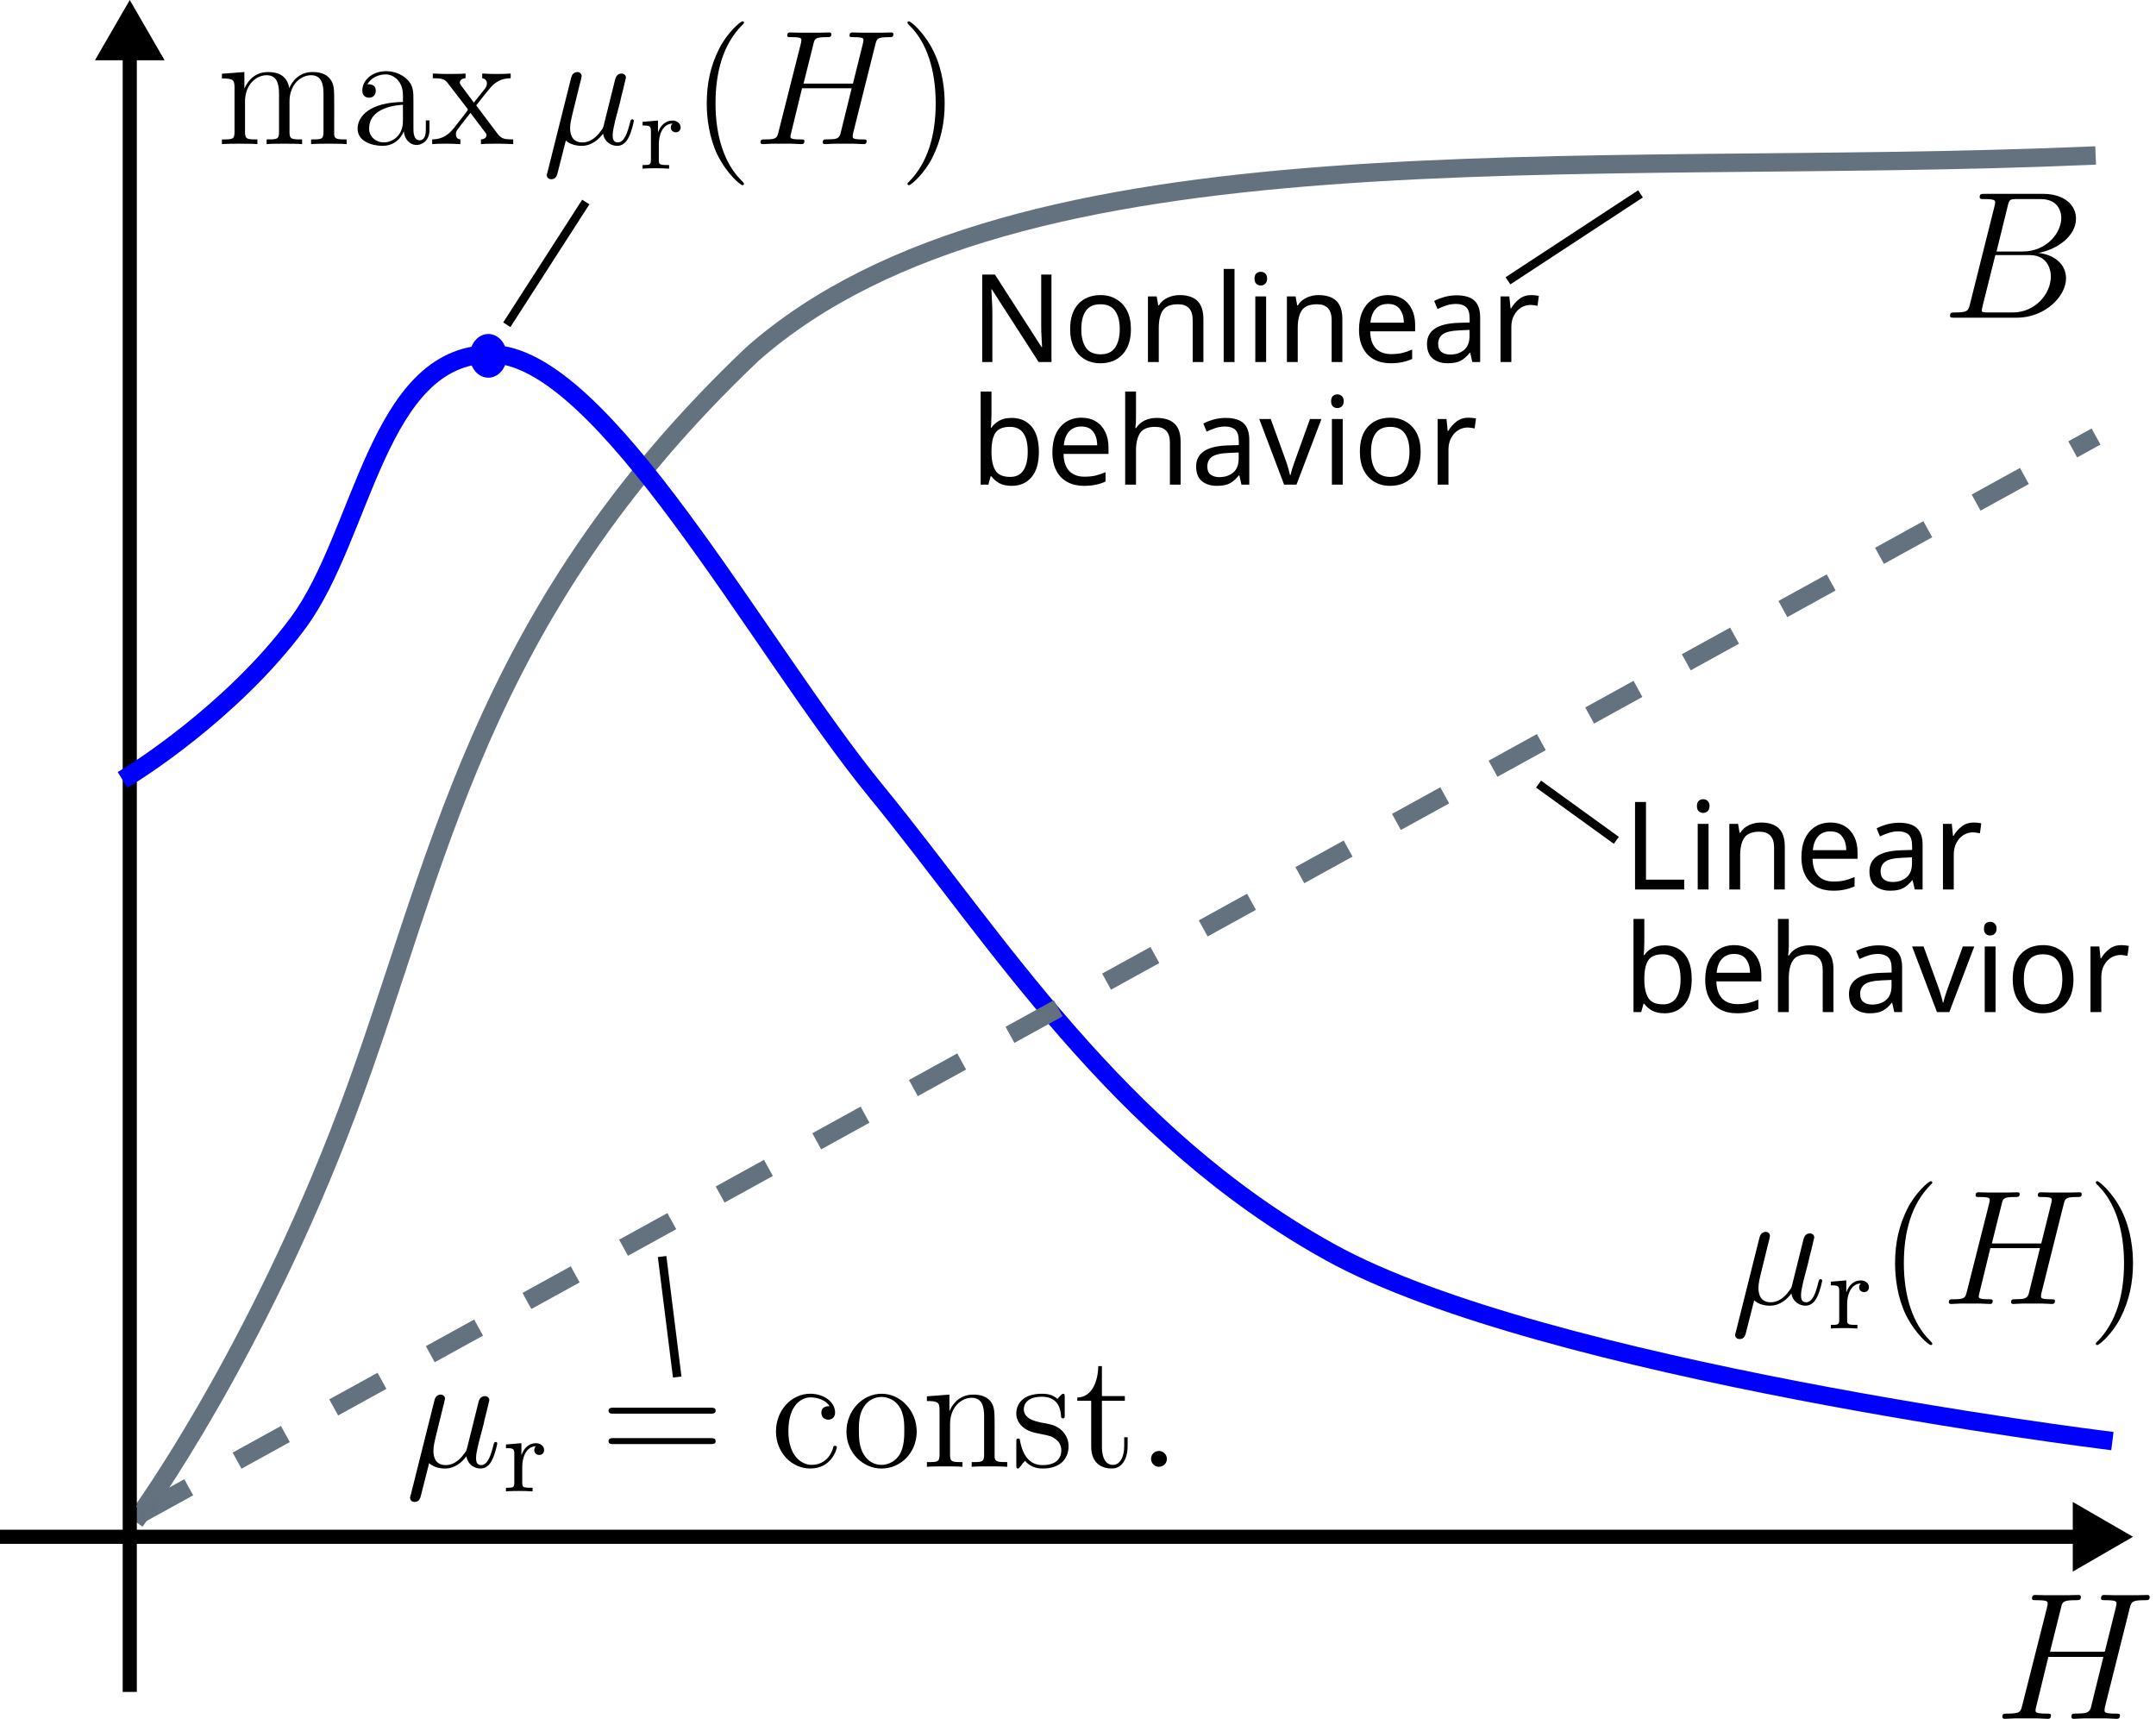
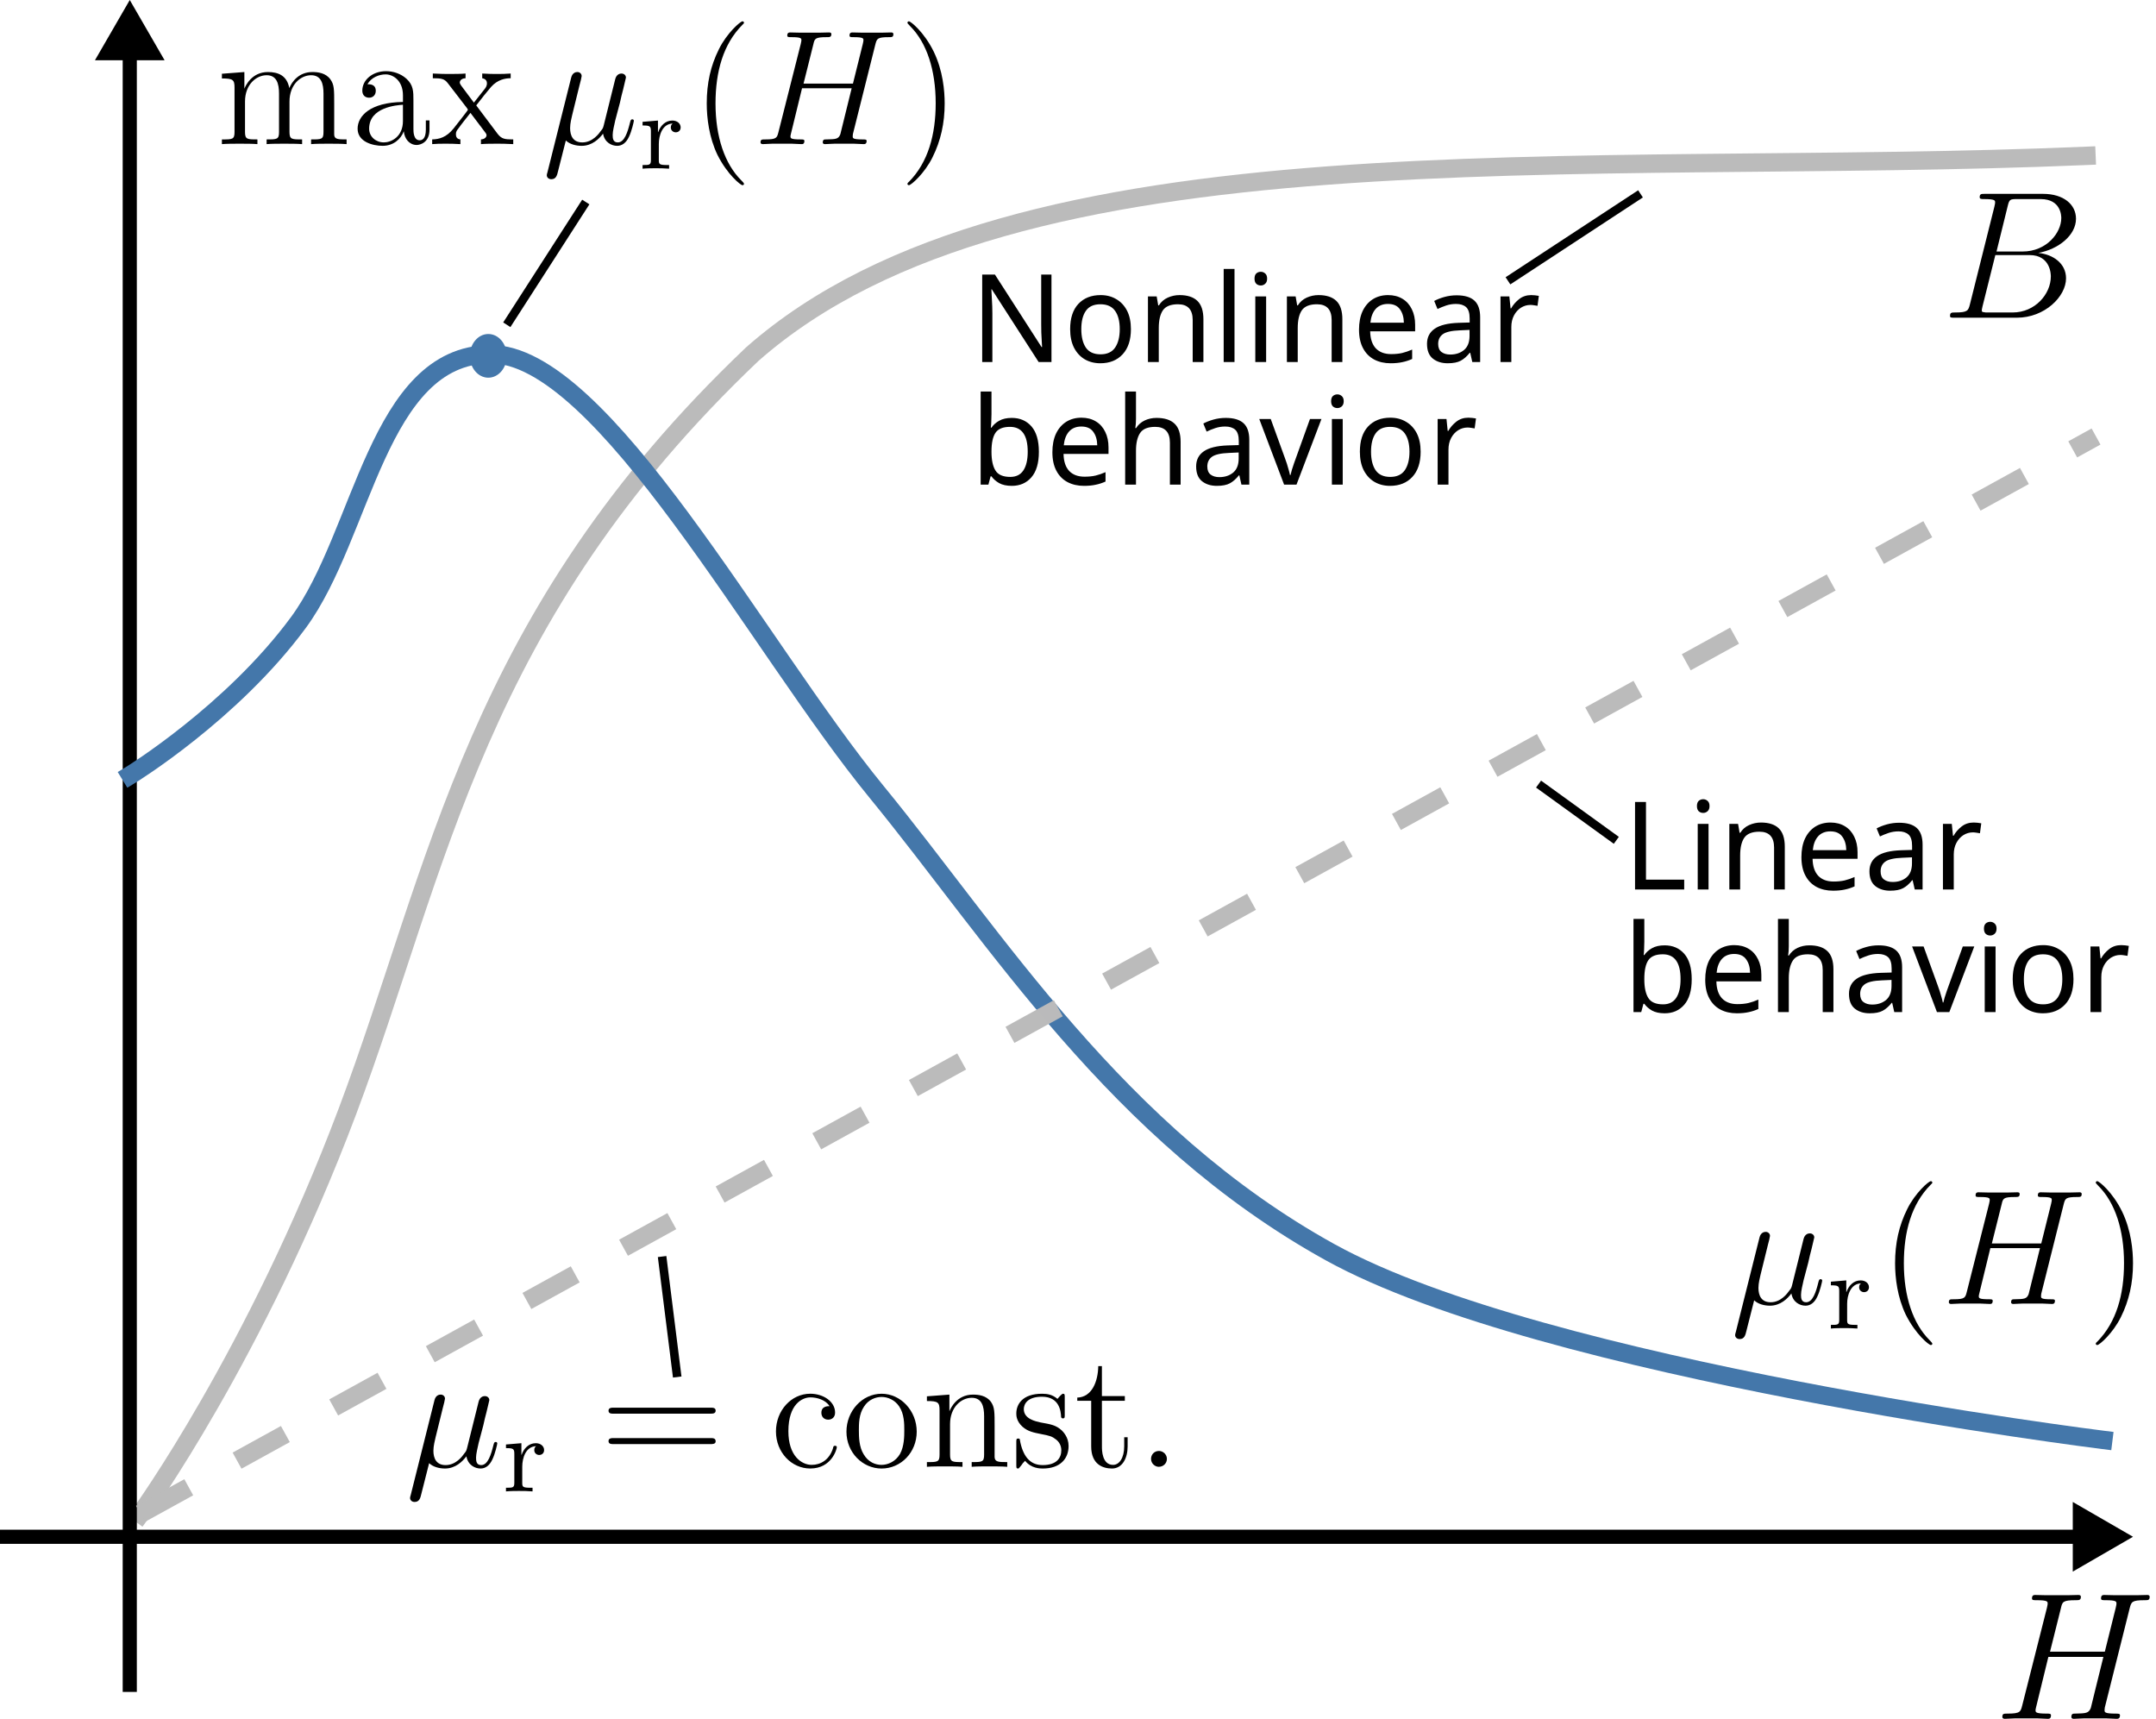
<svg xmlns="http://www.w3.org/2000/svg" width="304.927" height="243.063" id="svg2" version="1.0">
  <defs id="defs4">
    <marker style="overflow:visible" id="TriangleOutM" refX="0" refY="0" orient="auto">
      <path transform="scale(0.4)" style="fill-rule:evenodd;stroke:#000000;stroke-width:1pt;marker-start:none" d="M 5.77,0 -2.88,5 V -5 Z" id="path3369" />
    </marker>
    <marker style="overflow:visible" id="TriangleInM" refX="0" refY="0" orient="auto">
      <path transform="scale(-0.4)" style="fill-rule:evenodd;stroke:#000000;stroke-width:1pt;marker-start:none" d="M 5.77,0 -2.88,5 V -5 Z" id="path3360" />
    </marker>
    <marker style="overflow:visible" id="Arrow2Sstart" refX="0" refY="0" orient="auto">
      <path transform="matrix(0.3,0,0,0.3,-0.69,0)" d="M 8.719,4.034 -2.207,0.016 8.719,-4.002 c -1.745,2.372 -1.735,5.617 -6e-7,8.035 z" style="font-size:12px;fill-rule:evenodd;stroke-width:0.625;stroke-linejoin:round" id="path3253" />
    </marker>
    <marker style="overflow:visible" id="Arrow2Mstart" refX="0" refY="0" orient="auto">
      <path transform="scale(0.6)" d="M 8.719,4.034 -2.207,0.016 8.719,-4.002 c -1.745,2.372 -1.735,5.617 -6e-7,8.035 z" style="font-size:12px;fill-rule:evenodd;stroke-width:0.625;stroke-linejoin:round" id="path3247" />
    </marker>
    <marker style="overflow:visible" id="Arrow1Lstart" refX="0" refY="0" orient="auto">
      <path transform="matrix(0.8,0,0,0.8,10,0)" style="fill-rule:evenodd;stroke:#000000;stroke-width:1pt;marker-start:none" d="M 0,0 5,-5 -12.5,0 5,5 Z" id="path3223" />
    </marker>
    <marker style="overflow:visible" id="TriangleInMD" refX="0" refY="0" orient="auto">
      <path transform="scale(-0.4)" style="fill:#ff0000;fill-rule:evenodd;stroke:#ff0000;stroke-width:1pt;marker-start:none" d="M 5.77,0 -2.88,5 V -5 Z" id="path7056" />
    </marker>
    <marker style="overflow:visible" id="TriangleOutMu" refX="0" refY="0" orient="auto">
      <path transform="scale(0.4)" style="fill:#ff0000;fill-rule:evenodd;stroke:#ff0000;stroke-width:1pt;marker-start:none" d="M 5.77,0 -2.88,5 V -5 Z" id="path7059" />
    </marker>
    <marker style="overflow:visible" id="TriangleInMF" refX="0" refY="0" orient="auto">
      <path transform="scale(-0.4)" style="fill:#0000ff;fill-rule:evenodd;stroke:#0000ff;stroke-width:1pt;marker-start:none" d="M 5.77,0 -2.88,5 V -5 Z" id="path8780" />
    </marker>
    <marker style="overflow:visible" id="TriangleOutMuh" refX="0" refY="0" orient="auto">
      <path transform="scale(0.4)" style="fill:#0000ff;fill-rule:evenodd;stroke:#0000ff;stroke-width:1pt;marker-start:none" d="M 5.77,0 -2.88,5 V -5 Z" id="path8783" />
    </marker>
    <marker style="overflow:visible" id="TriangleInMDe" refX="0" refY="0" orient="auto">
      <path transform="scale(-0.4)" style="fill:#00ff00;fill-rule:evenodd;stroke:#00ff00;stroke-width:1pt;marker-start:none" d="M 5.77,0 -2.88,5 V -5 Z" id="path8912" />
    </marker>
    <marker style="overflow:visible" id="TriangleOutMuG" refX="0" refY="0" orient="auto">
      <path transform="scale(0.4)" style="fill:#00ff00;fill-rule:evenodd;stroke:#00ff00;stroke-width:1pt;marker-start:none" d="M 5.77,0 -2.88,5 V -5 Z" id="path8915" />
    </marker>
    <marker style="overflow:visible" id="TriangleInMDeA" refX="0" refY="0" orient="auto">
      <path transform="scale(-0.4)" style="fill:#00c800;fill-rule:evenodd;stroke:#00c800;stroke-width:1pt;marker-start:none" d="M 5.77,0 -2.88,5 V -5 Z" id="path9042" />
    </marker>
    <marker style="overflow:visible" id="TriangleOutMuGb" refX="0" refY="0" orient="auto">
      <path transform="scale(0.4)" style="fill:#00c800;fill-rule:evenodd;stroke:#00c800;stroke-width:1pt;marker-start:none" d="M 5.77,0 -2.88,5 V -5 Z" id="path9045" />
    </marker>
    <marker style="overflow:visible" id="TriangleInMDeAG" refX="0" refY="0" orient="auto">
      <path transform="scale(-0.4)" style="fill:#009600;fill-rule:evenodd;stroke:#009600;stroke-width:1pt;marker-start:none" d="M 5.77,0 -2.88,5 V -5 Z" id="path9180" />
    </marker>
    <marker style="overflow:visible" id="TriangleOutMuGbn" refX="0" refY="0" orient="auto">
      <path transform="scale(0.4)" style="fill:#009600;fill-rule:evenodd;stroke:#009600;stroke-width:1pt;marker-start:none" d="M 5.77,0 -2.88,5 V -5 Z" id="path9183" />
    </marker>
  </defs>
  <g transform="translate(-51.038,-34.38735)" id="layer1">
-     <path style="display:inline;overflow:visible;visibility:visible;opacity:1;fill:none;fill-opacity:1;fill-rule:nonzero;stroke:#64727f;stroke-width:2.6;stroke-linecap:square;stroke-linejoin:miter;stroke-miterlimit:0;stroke-dasharray:none;stroke-dashoffset:0;stroke-opacity:1;marker:none;marker-start:none;marker-mid:none;marker-end:none;enable-background:accumulate" d="m 70.902,248.467 c 0,0 16.293,-22.447 29.261,-56.889 12.968,-34.442 18,-69.829 57.301,-107.139 37.523,-33.006 116.819,-24.954 188.666,-28.014" id="path4000" />
-     <circle id="path2466" style="fill:#009600;stroke:none" cx="7.675" cy="238.436" r="0" />
-     <circle id="path2470" style="fill:#009600;stroke:none" cx="16.351" cy="237.415" r="0" />
-     <circle id="path2472" style="fill:#009600;stroke:none" cx="-15.291" cy="234.353" r="0" />
-     <circle id="path2474" style="fill:#009600;stroke:none" cx="-15.291" cy="234.353" r="0" />
+     <path style="display:inline;overflow:visible;visibility:visible;opacity:1;fill:none;fill-opacity:1;fill-rule:nonzero;stroke:#bbbbbb;stroke-width:2.6;stroke-linecap:square;stroke-linejoin:miter;stroke-miterlimit:0;stroke-dasharray:none;stroke-dashoffset:0;stroke-opacity:1;marker:none;marker-start:none;marker-mid:none;marker-end:none;enable-background:accumulate" d="m 70.902,248.467 c 0,0 16.293,-22.447 29.261,-56.889 12.968,-34.442 18,-69.829 57.301,-107.139 37.523,-33.006 116.819,-24.954 188.666,-28.014" id="path4000" />
+     <circle id="path2466" style="fill:#009988;stroke:none" cx="7.675" cy="238.436" r="0" />
+     <circle id="path2470" style="fill:#009988;stroke:none" cx="16.351" cy="237.415" r="0" />
+     <circle id="path2472" style="fill:#009988;stroke:none" cx="-15.291" cy="234.353" r="0" />
+     <circle id="path2474" style="fill:#009988;stroke:none" cx="-15.291" cy="234.353" r="0" />
    <path style="display:inline;overflow:visible;visibility:visible;opacity:1;fill:none;fill-opacity:1;fill-rule:nonzero;stroke:#000000;stroke-width:2;stroke-linecap:square;stroke-linejoin:miter;stroke-miterlimit:0;stroke-dasharray:none;stroke-dashoffset:0;stroke-opacity:1;marker:none;marker-start:none;marker-mid:none;marker-end:url(#TriangleOutM);enable-background:accumulate" d="m 52.038,251.706 c 294.993,0 294.993,0 294.993,0" id="path2476" />
    <path style="display:inline;overflow:visible;visibility:visible;opacity:1;fill:none;fill-opacity:1;fill-rule:nonzero;stroke:#000000;stroke-width:2;stroke-linecap:square;stroke-linejoin:miter;stroke-miterlimit:0;stroke-dasharray:none;stroke-dashoffset:0;stroke-opacity:1;marker:none;marker-start:none;marker-mid:none;marker-end:url(#TriangleOutM);enable-background:accumulate" d="m 69.391,272.647 c 0,-232.578 0,-232.578 0,-232.578" id="path3937" />
-     <path style="display:inline;overflow:visible;visibility:visible;opacity:1;fill:none;fill-opacity:1;fill-rule:nonzero;stroke:#0000ff;stroke-width:2.6;stroke-linecap:square;stroke-linejoin:miter;stroke-miterlimit:0;stroke-dasharray:none;stroke-dashoffset:0;stroke-opacity:1;marker:none;marker-start:none;marker-mid:none;marker-end:none;enable-background:accumulate" d="m 69.476,143.994 c 0,0 14.351,-8.793 23.768,-21.579 9.182,-12.468 11.195,-37.761 27.095,-37.943 15.913,-0.182 37.82,41.327 54.666,61.886 16.846,20.559 33.949,48.413 64.173,65.121 30.224,16.709 109.331,26.531 109.331,26.531" id="path3317" />
-     <ellipse style="display:inline;overflow:visible;visibility:visible;opacity:1;fill:#0000ff;fill-opacity:1;fill-rule:nonzero;stroke:none;stroke-width:1;stroke-linecap:square;stroke-linejoin:miter;stroke-miterlimit:0;stroke-dasharray:none;stroke-dashoffset:0;stroke-opacity:1;marker:none;marker-start:none;marker-mid:none;marker-end:none;enable-background:accumulate" id="path3337" transform="translate(29.07143,24.57647)" cx="91.03" cy="60.132" rx="2.614" ry="3.09" />
+     <path style="display:inline;overflow:visible;visibility:visible;opacity:1;fill:none;fill-opacity:1;fill-rule:nonzero;stroke:#4477aa;stroke-width:2.6;stroke-linecap:square;stroke-linejoin:miter;stroke-miterlimit:0;stroke-dasharray:none;stroke-dashoffset:0;stroke-opacity:1;marker:none;marker-start:none;marker-mid:none;marker-end:none;enable-background:accumulate" d="m 69.476,143.994 c 0,0 14.351,-8.793 23.768,-21.579 9.182,-12.468 11.195,-37.761 27.095,-37.943 15.913,-0.182 37.82,41.327 54.666,61.886 16.846,20.559 33.949,48.413 64.173,65.121 30.224,16.709 109.331,26.531 109.331,26.531" id="path3317" />
+     <ellipse style="display:inline;overflow:visible;visibility:visible;opacity:1;fill:#4477aa;fill-opacity:1;fill-rule:nonzero;stroke:none;stroke-width:1;stroke-linecap:square;stroke-linejoin:miter;stroke-miterlimit:0;stroke-dasharray:none;stroke-dashoffset:0;stroke-opacity:1;marker:none;marker-start:none;marker-mid:none;marker-end:none;enable-background:accumulate" id="path3337" transform="translate(29.07143,24.57647)" cx="91.03" cy="60.132" rx="2.614" ry="3.09" />
    <g transform="matrix(1.610477,0,0,1.610477,326.8346,61.79999)" id="g1" style="stroke-width:0.621">
      <g fill="#000000" fill-opacity="1" id="g2" transform="matrix(1.33333,0,0,1.33333,-3.42817,-2.673)" style="stroke-width:0.621">
        <g id="use1" transform="translate(1.993,10.161)" style="stroke-width:0.621">
          <path d="M 4.375,-7.344 C 4.484,-7.797 4.531,-7.812 5,-7.812 h 1.547 c 1.359,0 1.359,1.141 1.359,1.25 0,0.969 -0.969,2.203 -2.547,2.203 h -1.719 z m 2.016,3.078 C 7.703,-4.5 8.875,-5.422 8.875,-6.516 8.875,-7.453 8.062,-8.156 6.703,-8.156 H 2.875 c -0.234,0 -0.344,0 -0.344,0.219 0,0.125 0.109,0.125 0.297,0.125 0.719,0 0.719,0.094 0.719,0.219 0,0.031 0,0.094 -0.047,0.281 L 1.891,-0.891 C 1.781,-0.469 1.75,-0.344 0.922,-0.344 c -0.234,0 -0.344,0 -0.344,0.219 0,0.125 0.062,0.125 0.312,0.125 h 4.094 C 6.812,0 8.219,-1.391 8.219,-2.594 c 0,-0.984 -0.859,-1.578 -1.828,-1.672 z m -1.688,3.922 h -1.625 c -0.156,0 -0.188,0 -0.25,-0.016 -0.141,-0.016 -0.156,-0.031 -0.156,-0.125 0,-0.094 0.031,-0.156 0.047,-0.266 L 3.562,-4.125 h 2.25 c 1.406,0 1.406,1.312 1.406,1.406 0,1.156 -1.031,2.375 -2.516,2.375 z m 0,0" id="path2" style="stroke-width:0.621" />
        </g>
      </g>
    </g>
    <g transform="matrix(1.610477,0,0,1.610477,334.2327,259.9361)" id="g5" style="stroke-width:0.621">
      <g fill="#000000" fill-opacity="1" id="g4" transform="matrix(1.33333,0,0,1.33333,-3.3865,-2.673)" style="stroke-width:0.621">
        <g id="g3" transform="translate(1.993,10.161)" style="stroke-width:0.621">
          <path d="M 8.938,-7.297 C 9.047,-7.703 9.078,-7.812 9.922,-7.812 c 0.219,0 0.328,0 0.328,-0.219 0,-0.125 -0.109,-0.125 -0.172,-0.125 -0.219,0 -0.469,0.016 -0.688,0.016 H 7.969 C 7.75,-8.141 7.5,-8.156 7.266,-8.156 c -0.078,0 -0.219,0 -0.219,0.219 0,0.125 0.078,0.125 0.297,0.125 0.719,0 0.719,0.094 0.719,0.219 0,0.031 0,0.094 -0.047,0.281 l -0.719,2.891 H 3.688 l 0.719,-2.875 C 4.5,-7.703 4.531,-7.812 5.375,-7.812 c 0.219,0 0.344,0 0.344,-0.219 0,-0.125 -0.109,-0.125 -0.188,-0.125 -0.219,0 -0.469,0.016 -0.688,0.016 H 3.438 c -0.234,0 -0.484,-0.016 -0.719,-0.016 -0.078,0 -0.219,0 -0.219,0.219 0,0.125 0.078,0.125 0.312,0.125 0.719,0 0.719,0.094 0.719,0.219 0,0.031 0,0.094 -0.047,0.281 l -1.625,6.422 C 1.75,-0.469 1.734,-0.344 0.906,-0.344 c -0.266,0 -0.359,0 -0.359,0.219 C 0.547,0 0.688,0 0.719,0 0.938,0 1.188,-0.031 1.406,-0.031 H 2.828 C 3.047,-0.031 3.297,0 3.531,0 3.625,0 3.75,0 3.75,-0.234 3.75,-0.344 3.641,-0.344 3.469,-0.344 c -0.734,0 -0.734,-0.094 -0.734,-0.219 0,-0.016 0,-0.094 0.031,-0.188 l 0.812,-3.328 h 3.625 C 7,-3.281 6.391,-0.781 6.375,-0.719 c -0.141,0.359 -0.328,0.359 -1.031,0.375 -0.141,0 -0.25,0 -0.25,0.219 C 5.094,0 5.219,0 5.266,0 5.469,0 5.719,-0.031 5.953,-0.031 h 1.406 C 7.594,-0.031 7.844,0 8.062,0 c 0.094,0 0.234,0 0.234,-0.234 0,-0.109 -0.109,-0.109 -0.281,-0.109 -0.734,0 -0.734,-0.094 -0.734,-0.219 0,-0.016 0,-0.094 0.016,-0.188 z m 0,0" id="path1" style="stroke-width:0.621" />
        </g>
      </g>
    </g>
    <g transform="matrix(1.452184,0,0,1.452184,296.4399,201.4192)" id="g25" style="stroke-width:0.689">
      <g fill="#000000" fill-opacity="1" id="g12" transform="matrix(1.33333,0,0,1.33333,-3.09483,-2.65367)" style="stroke-width:0.689">
        <g id="use5" transform="translate(1.993,10.959)" style="stroke-width:0.689">
          <path d="M 1.719,-0.266 C 2.016,0.016 2.469,0.125 2.875,0.125 3.641,0.125 4.156,-0.391 4.438,-0.766 4.547,-0.125 5.062,0.125 5.469,0.125 5.828,0.125 6.125,-0.094 6.328,-0.531 6.531,-0.938 6.688,-1.656 6.688,-1.703 c 0,-0.062 -0.047,-0.109 -0.109,-0.109 -0.109,0 -0.125,0.062 -0.172,0.234 C 6.234,-0.875 6,-0.125 5.516,-0.125 c -0.359,0 -0.375,-0.312 -0.375,-0.547 0,-0.266 0.109,-0.703 0.188,-1.062 L 5.672,-3.031 C 5.719,-3.25 5.844,-3.797 5.906,-4 c 0.062,-0.297 0.203,-0.812 0.203,-0.859 0,-0.172 -0.141,-0.297 -0.328,-0.297 -0.109,0 -0.359,0.047 -0.453,0.406 L 4.5,-1.422 C 4.438,-1.188 4.438,-1.156 4.281,-0.969 4.141,-0.766 3.672,-0.125 2.922,-0.125 2.25,-0.125 2.031,-0.609 2.031,-1.172 c 0,-0.344 0.109,-0.766 0.156,-0.969 l 0.531,-2.156 C 2.781,-4.516 2.875,-4.906 2.875,-4.969 c 0,-0.188 -0.156,-0.297 -0.312,-0.297 -0.094,0 -0.359,0.031 -0.453,0.406 L 0.375,2.062 C 0.359,2.125 0.328,2.203 0.328,2.266 c 0,0.188 0.156,0.297 0.328,0.297 0.344,0 0.422,-0.266 0.5,-0.609 z m 0,0" id="path10" style="stroke-width:0.689" />
        </g>
      </g>
      <g fill="#000000" fill-opacity="1" id="g18" transform="matrix(1.33333,0,0,1.33333,-3.09483,-2.65367)" style="stroke-width:0.689">
        <g id="g17" transform="translate(9.035,12.752)" style="stroke-width:0.689">
          <path d="m 1.469,-1.812 c 0,-0.609 0.25,-1.469 1.016,-1.484 -0.047,0.031 -0.141,0.094 -0.141,0.281 0,0.25 0.203,0.359 0.359,0.359 0.188,0 0.359,-0.125 0.359,-0.359 0,-0.281 -0.25,-0.5 -0.609,-0.5 -0.516,0 -0.875,0.391 -1.031,0.844 H 1.406 v -0.844 l -1.125,0.094 v 0.266 c 0.547,0 0.609,0.047 0.609,0.438 V -0.625 c 0,0.359 -0.109,0.359 -0.609,0.359 V 0 c 0.312,-0.031 0.75,-0.031 0.938,-0.031 0.469,0 0.484,0 1,0.031 V -0.266 H 2.062 c -0.578,0 -0.594,-0.078 -0.594,-0.375 z m 0,0" id="path17" style="stroke-width:0.689" />
        </g>
      </g>
      <g fill="#000000" fill-opacity="1" id="g20" transform="matrix(1.33333,0,0,1.33333,-3.09483,-2.65367)" style="stroke-width:0.689">
        <g id="g19" transform="translate(12.834,10.959)" style="stroke-width:0.689">
          <path d="m 3.891,2.906 c 0,-0.031 0,-0.062 -0.203,-0.266 C 2.484,1.438 1.812,-0.531 1.812,-2.969 c 0,-2.328 0.562,-4.328 1.953,-5.734 0.125,-0.109 0.125,-0.125 0.125,-0.172 0,-0.062 -0.062,-0.094 -0.109,-0.094 -0.156,0 -1.141,0.859 -1.719,2.031 -0.609,1.219 -0.891,2.484 -0.891,3.969 0,1.062 0.172,2.484 0.781,3.75 C 2.672,2.219 3.641,3 3.781,3 3.828,3 3.891,2.969 3.891,2.906 Z m 0,0" id="path18" style="stroke-width:0.689" />
        </g>
      </g>
      <g fill="#000000" fill-opacity="1" id="g22" transform="matrix(1.33333,0,0,1.33333,-3.09483,-2.65367)" style="stroke-width:0.689">
        <g id="g21" transform="translate(17.386,10.959)" style="stroke-width:0.689">
          <path d="M 8.938,-7.297 C 9.047,-7.703 9.078,-7.812 9.922,-7.812 c 0.219,0 0.328,0 0.328,-0.219 0,-0.125 -0.109,-0.125 -0.172,-0.125 -0.219,0 -0.469,0.016 -0.688,0.016 H 7.969 C 7.75,-8.141 7.5,-8.156 7.266,-8.156 c -0.078,0 -0.219,0 -0.219,0.219 0,0.125 0.078,0.125 0.297,0.125 0.719,0 0.719,0.094 0.719,0.219 0,0.031 0,0.094 -0.047,0.281 l -0.719,2.891 H 3.688 l 0.719,-2.875 C 4.5,-7.703 4.531,-7.812 5.375,-7.812 c 0.219,0 0.344,0 0.344,-0.219 0,-0.125 -0.109,-0.125 -0.188,-0.125 -0.219,0 -0.469,0.016 -0.688,0.016 H 3.438 c -0.234,0 -0.484,-0.016 -0.719,-0.016 -0.078,0 -0.219,0 -0.219,0.219 0,0.125 0.078,0.125 0.312,0.125 0.719,0 0.719,0.094 0.719,0.219 0,0.031 0,0.094 -0.047,0.281 l -1.625,6.422 C 1.75,-0.469 1.734,-0.344 0.906,-0.344 c -0.266,0 -0.359,0 -0.359,0.219 C 0.547,0 0.688,0 0.719,0 0.938,0 1.188,-0.031 1.406,-0.031 H 2.828 C 3.047,-0.031 3.297,0 3.531,0 3.625,0 3.75,0 3.75,-0.234 3.75,-0.344 3.641,-0.344 3.469,-0.344 c -0.734,0 -0.734,-0.094 -0.734,-0.219 0,-0.016 0,-0.094 0.031,-0.188 l 0.812,-3.328 h 3.625 C 7,-3.281 6.391,-0.781 6.375,-0.719 c -0.141,0.359 -0.328,0.359 -1.031,0.375 -0.141,0 -0.25,0 -0.25,0.219 C 5.094,0 5.219,0 5.266,0 5.469,0 5.719,-0.031 5.953,-0.031 h 1.406 C 7.594,-0.031 7.844,0 8.062,0 c 0.094,0 0.234,0 0.234,-0.234 0,-0.109 -0.109,-0.109 -0.281,-0.109 -0.734,0 -0.734,-0.094 -0.734,-0.219 0,-0.016 0,-0.094 0.016,-0.188 z m 0,0" id="path20" style="stroke-width:0.689" />
        </g>
      </g>
      <g fill="#000000" fill-opacity="1" id="g24" transform="matrix(1.33333,0,0,1.33333,-3.09483,-2.65367)" style="stroke-width:0.689">
        <g id="g23" transform="translate(28.009,10.959)" style="stroke-width:0.689">
          <path d="M 3.375,-2.969 C 3.375,-3.891 3.25,-5.359 2.578,-6.75 1.875,-8.188 0.891,-8.969 0.766,-8.969 c -0.047,0 -0.109,0.031 -0.109,0.094 0,0.047 0,0.062 0.203,0.266 1.203,1.203 1.859,3.188 1.859,5.625 0,2.312 -0.562,4.312 -1.938,5.719 C 0.656,2.844 0.656,2.875 0.656,2.906 0.656,2.969 0.719,3 0.766,3 0.922,3 1.906,2.141 2.484,0.969 3.094,-0.25 3.375,-1.547 3.375,-2.969 Z m 0,0" id="path22" style="stroke-width:0.689" />
        </g>
      </g>
    </g>
    <g transform="matrix(1.452184,0,0,1.452184,82.42274,37.40276)" id="g33" style="stroke-width:0.689">
      <g fill="#000000" fill-opacity="1" id="g29" transform="matrix(1.33333,0,0,1.33333,-3.15733,-2.65367)" style="stroke-width:0.689">
        <g id="g26" transform="translate(1.993,10.959)" style="stroke-width:0.689">
          <path d="m 8.578,-2.906 c 0,-1.109 0,-1.438 -0.281,-1.828 -0.344,-0.469 -0.906,-0.531 -1.312,-0.531 -1,0 -1.5,0.719 -1.688,1.172 -0.172,-0.922 -0.812,-1.172 -1.562,-1.172 -1.172,0 -1.625,0.984 -1.719,1.219 v -1.219 l -1.641,0.125 v 0.344 c 0.812,0 0.922,0.094 0.922,0.672 v 3.234 c 0,0.547 -0.141,0.547 -0.922,0.547 V 0 c 0.312,-0.031 0.969,-0.031 1.297,-0.031 0.344,0 1,0 1.297,0.031 v -0.344 c -0.75,0 -0.906,0 -0.906,-0.547 v -2.219 c 0,-1.25 0.828,-1.922 1.578,-1.922 0.734,0 0.906,0.609 0.906,1.344 v 2.797 c 0,0.547 -0.141,0.547 -0.906,0.547 V 0 c 0.297,-0.031 0.953,-0.031 1.281,-0.031 0.344,0 1,0 1.312,0.031 v -0.344 c -0.766,0 -0.922,0 -0.922,-0.547 v -2.219 c 0,-1.25 0.828,-1.922 1.578,-1.922 0.734,0 0.906,0.609 0.906,1.344 v 2.797 c 0,0.547 -0.141,0.547 -0.906,0.547 V 0 c 0.312,-0.031 0.953,-0.031 1.281,-0.031 0.344,0 1,0 1.312,0.031 v -0.344 c -0.609,0 -0.906,0 -0.906,-0.359 z m 0,0" id="path25" style="stroke-width:0.689" />
        </g>
        <g id="g27" transform="translate(11.74844,10.959)" style="stroke-width:0.689">
          <path d="m 4.609,-3.188 c 0,-0.656 0,-1.125 -0.516,-1.594 C 3.672,-5.156 3.125,-5.328 2.609,-5.328 1.625,-5.328 0.875,-4.688 0.875,-3.906 c 0,0.344 0.219,0.516 0.5,0.516 0.281,0 0.484,-0.203 0.484,-0.5 C 1.859,-4.375 1.438,-4.375 1.25,-4.375 c 0.281,-0.5 0.859,-0.719 1.328,-0.719 0.547,0 1.266,0.453 1.266,1.531 v 0.484 c -2.406,0.031 -3.312,1.031 -3.312,1.953 0,0.953 1.094,1.25 1.828,1.25 0.781,0 1.328,-0.484 1.547,-1.062 0.047,0.562 0.422,1 0.938,1 0.25,0 0.938,-0.172 0.938,-1.125 V -1.734 H 5.516 V -1.062 c 0,0.688 -0.281,0.781 -0.453,0.781 -0.453,0 -0.453,-0.641 -0.453,-0.812 z m -0.766,1.5 c 0,1.172 -0.875,1.562 -1.391,1.562 -0.594,0 -1.078,-0.422 -1.078,-1 0,-1.578 2.031,-1.719 2.469,-1.75 z m 0,0" id="path26" style="stroke-width:0.689" />
        </g>
        <g id="g28" transform="translate(17.60171,10.959)" style="stroke-width:0.689">
          <path d="M 3.344,-2.828 C 3.688,-3.281 4.203,-3.922 4.422,-4.172 4.906,-4.719 5.469,-4.812 5.859,-4.812 V -5.156 C 5.344,-5.125 5.312,-5.125 4.859,-5.125 4.406,-5.125 4.375,-5.125 3.781,-5.156 V -4.812 C 3.938,-4.781 4.125,-4.703 4.125,-4.438 4.125,-4.234 4.016,-4.094 3.938,-4 L 3.172,-3.031 2.25,-4.266 C 2.219,-4.312 2.141,-4.422 2.141,-4.5 c 0,-0.078 0.062,-0.297 0.422,-0.312 V -5.156 C 2.266,-5.125 1.656,-5.125 1.328,-5.125 c -0.391,0 -0.422,0 -1.156,-0.031 v 0.344 c 0.609,0 0.844,0.031 1.094,0.359 L 2.672,-2.625 c 0.016,0.016 0.062,0.094 0.062,0.125 0,0.031 -0.922,1.203 -1.047,1.359 -0.531,0.656 -1.047,0.781 -1.562,0.797 V 0 c 0.453,-0.031 0.469,-0.031 0.984,-0.031 0.453,0 0.484,0 1.078,0.031 V -0.344 C 1.906,-0.375 1.859,-0.562 1.859,-0.734 c 0,-0.188 0.078,-0.281 0.203,-0.438 0.172,-0.25 0.562,-0.734 0.859,-1.109 L 3.891,-1 c 0.203,0.266 0.203,0.281 0.203,0.359 0,0.094 -0.094,0.281 -0.406,0.297 V 0 C 4,-0.031 4.578,-0.031 4.906,-0.031 c 0.406,0 0.422,0 1.141,0.031 v -0.344 c -0.625,0 -0.844,-0.031 -1.141,-0.406 z m 0,0" id="path27" style="stroke-width:0.689" />
        </g>
      </g>
      <g fill="#000000" fill-opacity="1" id="g31" transform="matrix(1.33333,0,0,1.33333,-3.15733,-2.65367)" style="stroke-width:0.689">
        <g id="g30" transform="translate(25.771,10.959)" style="stroke-width:0.689">
          <path d="M 1.719,-0.266 C 2.016,0.016 2.469,0.125 2.875,0.125 3.641,0.125 4.156,-0.391 4.438,-0.766 4.547,-0.125 5.062,0.125 5.469,0.125 5.828,0.125 6.125,-0.094 6.328,-0.531 6.531,-0.938 6.688,-1.656 6.688,-1.703 c 0,-0.062 -0.047,-0.109 -0.109,-0.109 -0.109,0 -0.125,0.062 -0.172,0.234 C 6.234,-0.875 6,-0.125 5.516,-0.125 c -0.359,0 -0.375,-0.312 -0.375,-0.547 0,-0.266 0.109,-0.703 0.188,-1.062 L 5.672,-3.031 C 5.719,-3.25 5.844,-3.797 5.906,-4 c 0.062,-0.297 0.203,-0.812 0.203,-0.859 0,-0.172 -0.141,-0.297 -0.328,-0.297 -0.109,0 -0.359,0.047 -0.453,0.406 L 4.5,-1.422 C 4.438,-1.188 4.438,-1.156 4.281,-0.969 4.141,-0.766 3.672,-0.125 2.922,-0.125 2.25,-0.125 2.031,-0.609 2.031,-1.172 c 0,-0.344 0.109,-0.766 0.156,-0.969 l 0.531,-2.156 C 2.781,-4.516 2.875,-4.906 2.875,-4.969 c 0,-0.188 -0.156,-0.297 -0.312,-0.297 -0.094,0 -0.359,0.031 -0.453,0.406 L 0.375,2.062 C 0.359,2.125 0.328,2.203 0.328,2.266 c 0,0.188 0.156,0.297 0.328,0.297 0.344,0 0.422,-0.266 0.5,-0.609 z m 0,0" id="path29" style="stroke-width:0.689" />
        </g>
      </g>
      <g fill="#000000" fill-opacity="1" id="g32" transform="matrix(1.33333,0,0,1.33333,-3.15733,-2.65367)" style="stroke-width:0.689">
        <g id="use12" transform="translate(32.814,12.752)" style="stroke-width:0.689">
          <path d="m 1.469,-1.812 c 0,-0.609 0.25,-1.469 1.016,-1.484 -0.047,0.031 -0.141,0.094 -0.141,0.281 0,0.25 0.203,0.359 0.359,0.359 0.188,0 0.359,-0.125 0.359,-0.359 0,-0.281 -0.25,-0.5 -0.609,-0.5 -0.516,0 -0.875,0.391 -1.031,0.844 H 1.406 v -0.844 l -1.125,0.094 v 0.266 c 0.547,0 0.609,0.047 0.609,0.438 V -0.625 c 0,0.359 -0.109,0.359 -0.609,0.359 V 0 c 0.312,-0.031 0.75,-0.031 0.938,-0.031 0.469,0 0.484,0 1,0.031 V -0.266 H 2.062 c -0.578,0 -0.594,-0.078 -0.594,-0.375 z m 0,0" id="path19" style="stroke-width:0.689" />
        </g>
      </g>
      <g fill="#000000" fill-opacity="1" id="g13" transform="matrix(1.33333,0,0,1.33333,-3.15733,-2.65367)" style="stroke-width:0.689">
        <g id="use13" transform="translate(36.612,10.959)" style="stroke-width:0.689">
          <path d="m 3.891,2.906 c 0,-0.031 0,-0.062 -0.203,-0.266 C 2.484,1.438 1.812,-0.531 1.812,-2.969 c 0,-2.328 0.562,-4.328 1.953,-5.734 0.125,-0.109 0.125,-0.125 0.125,-0.172 0,-0.062 -0.062,-0.094 -0.109,-0.094 -0.156,0 -1.141,0.859 -1.719,2.031 -0.609,1.219 -0.891,2.484 -0.891,3.969 0,1.062 0.172,2.484 0.781,3.75 C 2.672,2.219 3.641,3 3.781,3 3.828,3 3.891,2.969 3.891,2.906 Z m 0,0" id="path32" style="stroke-width:0.689" />
        </g>
      </g>
      <g fill="#000000" fill-opacity="1" id="g14" transform="matrix(1.33333,0,0,1.33333,-3.15733,-2.65367)" style="stroke-width:0.689">
        <g id="use14" transform="translate(41.165,10.959)" style="stroke-width:0.689">
          <path d="M 8.938,-7.297 C 9.047,-7.703 9.078,-7.812 9.922,-7.812 c 0.219,0 0.328,0 0.328,-0.219 0,-0.125 -0.109,-0.125 -0.172,-0.125 -0.219,0 -0.469,0.016 -0.688,0.016 H 7.969 C 7.75,-8.141 7.5,-8.156 7.266,-8.156 c -0.078,0 -0.219,0 -0.219,0.219 0,0.125 0.078,0.125 0.297,0.125 0.719,0 0.719,0.094 0.719,0.219 0,0.031 0,0.094 -0.047,0.281 l -0.719,2.891 H 3.688 l 0.719,-2.875 C 4.5,-7.703 4.531,-7.812 5.375,-7.812 c 0.219,0 0.344,0 0.344,-0.219 0,-0.125 -0.109,-0.125 -0.188,-0.125 -0.219,0 -0.469,0.016 -0.688,0.016 H 3.438 c -0.234,0 -0.484,-0.016 -0.719,-0.016 -0.078,0 -0.219,0 -0.219,0.219 0,0.125 0.078,0.125 0.312,0.125 0.719,0 0.719,0.094 0.719,0.219 0,0.031 0,0.094 -0.047,0.281 l -1.625,6.422 C 1.75,-0.469 1.734,-0.344 0.906,-0.344 c -0.266,0 -0.359,0 -0.359,0.219 C 0.547,0 0.688,0 0.719,0 0.938,0 1.188,-0.031 1.406,-0.031 H 2.828 C 3.047,-0.031 3.297,0 3.531,0 3.625,0 3.75,0 3.75,-0.234 3.75,-0.344 3.641,-0.344 3.469,-0.344 c -0.734,0 -0.734,-0.094 -0.734,-0.219 0,-0.016 0,-0.094 0.031,-0.188 l 0.812,-3.328 h 3.625 C 7,-3.281 6.391,-0.781 6.375,-0.719 c -0.141,0.359 -0.328,0.359 -1.031,0.375 -0.141,0 -0.25,0 -0.25,0.219 C 5.094,0 5.219,0 5.266,0 5.469,0 5.719,-0.031 5.953,-0.031 h 1.406 C 7.594,-0.031 7.844,0 8.062,0 c 0.094,0 0.234,0 0.234,-0.234 0,-0.109 -0.109,-0.109 -0.281,-0.109 -0.734,0 -0.734,-0.094 -0.734,-0.219 0,-0.016 0,-0.094 0.016,-0.188 z m 0,0" id="path21" style="stroke-width:0.689" />
        </g>
      </g>
      <g fill="#000000" fill-opacity="1" id="g15" transform="matrix(1.33333,0,0,1.33333,-3.15733,-2.65367)" style="stroke-width:0.689">
        <g id="use15" transform="translate(51.787,10.959)" style="stroke-width:0.689">
          <path d="M 3.375,-2.969 C 3.375,-3.891 3.25,-5.359 2.578,-6.75 1.875,-8.188 0.891,-8.969 0.766,-8.969 c -0.047,0 -0.109,0.031 -0.109,0.094 0,0.047 0,0.062 0.203,0.266 1.203,1.203 1.859,3.188 1.859,5.625 0,2.312 -0.562,4.312 -1.938,5.719 C 0.656,2.844 0.656,2.875 0.656,2.906 0.656,2.969 0.719,3 0.766,3 0.922,3 1.906,2.141 2.484,0.969 3.094,-0.25 3.375,-1.547 3.375,-2.969 Z m 0,0" id="path33" style="stroke-width:0.689" />
        </g>
      </g>
    </g>
    <path style="fill:#000000;fill-opacity:0.996;fill-rule:evenodd;stroke:#000000;stroke-width:1.212;stroke-dasharray:none;stroke-opacity:0.996" d="M 133.887,62.954 122.716,80.312" id="path34" />
    <path style="fill:#000000;fill-opacity:0.996;fill-rule:evenodd;stroke:#000000;stroke-width:1.212;stroke-dasharray:none;stroke-opacity:0.996" d="m 144.68,212.077 2.139,17.038" id="path34-1" />
    <path style="fill:#000000;fill-opacity:0.996;fill-rule:evenodd;stroke:#000000;stroke-width:1.212;stroke-dasharray:none;stroke-opacity:0.996" d="m 268.64,145.268 10.998,7.952 m 3.422,-91.419 -18.749,12.297" id="path34-7" />
-     <path style="fill:#000000;fill-opacity:0.996;fill-rule:evenodd;stroke:#64727f;stroke-width:2.6;stroke-dasharray:7.8, 7.8;stroke-dashoffset:0;stroke-opacity:0.996" d="M 70.902,248.467 347.485,96.117" id="path35" />
+     <path style="fill:#000000;fill-opacity:0.996;fill-rule:evenodd;stroke:#bbbbbb;stroke-width:2.6;stroke-dasharray:7.8, 7.8;stroke-dashoffset:0;stroke-opacity:0.996" d="M 70.902,248.467 347.485,96.117" id="path35" />
    <text xml:space="preserve" style="line-height:0%;font-family:sans-serif;-inkscape-font-specification:sans-serif;text-align:center;text-anchor:middle;fill:#000000;fill-opacity:0.996;fill-rule:evenodd;stroke:none;stroke-width:2.6;stroke-dasharray:7.8, 7.8;stroke-dashoffset:0;stroke-opacity:1" x="271.263" y="128.916" id="text35">
      <tspan id="tspan35" x="275.482" y="128.916" style="font-size:24px;line-height:1"> </tspan>
    </text>
    <text xml:space="preserve" style="line-height:0%;font-family:sans-serif;-inkscape-font-specification:sans-serif;text-align:start;text-anchor:start;fill:#000000;fill-opacity:0.996;fill-rule:evenodd;stroke:none;stroke-width:2.6;stroke-dasharray:7.8, 7.8;stroke-dashoffset:0;stroke-opacity:1" x="280.598" y="160.174" id="text36">
      <tspan id="tspan36" x="280.598" y="160.174" style="font-size:17.333px;line-height:1">Linear </tspan>
      <tspan x="280.598" y="177.508" id="tspan37" style="font-size:17.333px;line-height:1">behavior</tspan>
    </text>
    <text xml:space="preserve" style="line-height:0%;font-family:sans-serif;-inkscape-font-specification:sans-serif;text-align:start;text-anchor:start;fill:#000000;fill-opacity:0.996;fill-rule:evenodd;stroke:none;stroke-width:2.6;stroke-dasharray:7.8, 7.8;stroke-dashoffset:0;stroke-opacity:1" x="188.264" y="85.585" id="text36-2">
      <tspan id="tspan36-3" x="188.264" y="85.585" style="font-size:17.333px;line-height:1">Nonlinear </tspan>
      <tspan x="188.264" y="102.918" id="tspan37-1" style="font-size:17.333px;line-height:1">behavior</tspan>
    </text>
    <g transform="matrix(1.454494,0,0,1.454494,109.0337,227.5699)" id="g45" style="stroke-width:0.688">
      <g fill="#000000" fill-opacity="1" id="g10" transform="matrix(1.33333,0,0,1.33333,-3.09483,-2.66967)" style="stroke-width:0.688">
        <g id="use9" transform="translate(1.993,9.346)" style="stroke-width:0.688">
          <path d="M 1.719,-0.266 C 2.016,0.016 2.469,0.125 2.875,0.125 3.641,0.125 4.156,-0.391 4.438,-0.766 4.547,-0.125 5.062,0.125 5.469,0.125 5.828,0.125 6.125,-0.094 6.328,-0.531 6.531,-0.938 6.688,-1.656 6.688,-1.703 c 0,-0.062 -0.047,-0.109 -0.109,-0.109 -0.109,0 -0.125,0.062 -0.172,0.234 C 6.234,-0.875 6,-0.125 5.516,-0.125 c -0.359,0 -0.375,-0.312 -0.375,-0.547 0,-0.266 0.109,-0.703 0.188,-1.062 L 5.672,-3.031 C 5.719,-3.25 5.844,-3.797 5.906,-4 c 0.062,-0.297 0.203,-0.812 0.203,-0.859 0,-0.172 -0.141,-0.297 -0.328,-0.297 -0.109,0 -0.359,0.047 -0.453,0.406 L 4.5,-1.422 C 4.438,-1.188 4.438,-1.156 4.281,-0.969 4.141,-0.766 3.672,-0.125 2.922,-0.125 2.25,-0.125 2.031,-0.609 2.031,-1.172 c 0,-0.344 0.109,-0.766 0.156,-0.969 l 0.531,-2.156 C 2.781,-4.516 2.875,-4.906 2.875,-4.969 c 0,-0.188 -0.156,-0.297 -0.312,-0.297 -0.094,0 -0.359,0.031 -0.453,0.406 L 0.375,2.062 C 0.359,2.125 0.328,2.203 0.328,2.266 c 0,0.188 0.156,0.297 0.328,0.297 0.344,0 0.422,-0.266 0.5,-0.609 z m 0,0" id="path37" style="stroke-width:0.688" />
        </g>
      </g>
      <g fill="#000000" fill-opacity="1" id="g11" transform="matrix(1.33333,0,0,1.33333,-3.09483,-2.66967)" style="stroke-width:0.688">
        <g id="use10" transform="translate(9.035,11.139)" style="stroke-width:0.688">
          <path d="m 1.469,-1.812 c 0,-0.609 0.25,-1.469 1.016,-1.484 -0.047,0.031 -0.141,0.094 -0.141,0.281 0,0.25 0.203,0.359 0.359,0.359 0.188,0 0.359,-0.125 0.359,-0.359 0,-0.281 -0.25,-0.5 -0.609,-0.5 -0.516,0 -0.875,0.391 -1.031,0.844 H 1.406 v -0.844 l -1.125,0.094 v 0.266 c 0.547,0 0.609,0.047 0.609,0.438 V -0.625 c 0,0.359 -0.109,0.359 -0.609,0.359 V 0 c 0.312,-0.031 0.75,-0.031 0.938,-0.031 0.469,0 0.484,0 1,0.031 V -0.266 H 2.062 c -0.578,0 -0.594,-0.078 -0.594,-0.375 z m 0,0" id="path38" style="stroke-width:0.688" />
        </g>
      </g>
      <g fill="#000000" fill-opacity="1" id="g39" transform="matrix(1.33333,0,0,1.33333,-3.09483,-2.66967)" style="stroke-width:0.688">
        <g id="use11" transform="translate(16.155,9.346)" style="stroke-width:0.688">
          <path d="m 8.062,-3.875 c 0.172,0 0.391,0 0.391,-0.219 C 8.453,-4.312 8.25,-4.312 8.062,-4.312 H 1.031 c -0.172,0 -0.391,0 -0.391,0.219 0,0.219 0.203,0.219 0.391,0.219 z m 0,2.219 c 0.172,0 0.391,0 0.391,-0.203 C 8.453,-2.094 8.25,-2.094 8.062,-2.094 H 1.031 c -0.172,0 -0.391,0 -0.391,0.219 0,0.219 0.203,0.219 0.391,0.219 z m 0,0" id="path39" style="stroke-width:0.688" />
        </g>
      </g>
      <g fill="#000000" fill-opacity="1" id="g44" transform="matrix(1.33333,0,0,1.33333,-3.09483,-2.66967)" style="stroke-width:0.688">
        <g id="g40" transform="translate(28.58363,9.346)" style="stroke-width:0.688">
          <path d="m 4.328,-4.422 c -0.141,0 -0.594,0 -0.594,0.484 0,0.297 0.203,0.5 0.5,0.5 0.266,0 0.5,-0.172 0.5,-0.516 0,-0.797 -0.844,-1.375 -1.812,-1.375 -1.391,0 -2.5,1.234 -2.5,2.75 0,1.531 1.141,2.703 2.5,2.703 1.578,0 1.938,-1.438 1.938,-1.547 0,-0.109 -0.094,-0.109 -0.125,-0.109 -0.109,0 -0.125,0.031 -0.156,0.188 C 4.312,-0.5 3.672,-0.141 3.031,-0.141 c -0.734,0 -1.703,-0.641 -1.703,-2.453 0,-1.984 1.016,-2.469 1.609,-2.469 0.453,0 1.109,0.172 1.391,0.641 z m 0,0" id="path40" style="stroke-width:0.688" />
        </g>
        <g id="g41" transform="translate(33.78653,9.346)" style="stroke-width:0.688">
          <path d="m 5.484,-2.562 c 0,-1.531 -1.172,-2.766 -2.562,-2.766 -1.422,0 -2.562,1.266 -2.562,2.766 0,1.531 1.188,2.688 2.562,2.688 1.406,0 2.562,-1.172 2.562,-2.688 z m -2.562,2.422 c -0.438,0 -0.969,-0.188 -1.312,-0.781 -0.328,-0.531 -0.344,-1.234 -0.344,-1.75 0,-0.453 0,-1.172 0.375,-1.719 C 1.969,-4.906 2.5,-5.094 2.922,-5.094 c 0.453,0 0.969,0.219 1.281,0.688 0.375,0.547 0.375,1.297 0.375,1.734 0,0.422 0,1.172 -0.312,1.734 C 3.938,-0.375 3.375,-0.141 2.922,-0.141 Z m 0,0" id="path41" style="stroke-width:0.688" />
        </g>
        <g id="g42" transform="translate(39.63979,9.346)" style="stroke-width:0.688">
          <path d="m 5.312,-2.906 c 0,-1.109 0,-1.438 -0.266,-1.828 -0.344,-0.469 -0.906,-0.531 -1.312,-0.531 -1.172,0 -1.625,0.984 -1.719,1.219 v -1.219 l -1.641,0.125 v 0.344 c 0.812,0 0.922,0.094 0.922,0.672 v 3.234 c 0,0.547 -0.141,0.547 -0.922,0.547 V 0 c 0.312,-0.031 0.969,-0.031 1.297,-0.031 0.344,0 1,0 1.297,0.031 v -0.344 c -0.75,0 -0.906,0 -0.906,-0.547 v -2.219 c 0,-1.25 0.828,-1.922 1.578,-1.922 0.734,0 0.906,0.609 0.906,1.344 v 2.797 c 0,0.547 -0.141,0.547 -0.906,0.547 V 0 c 0.297,-0.031 0.953,-0.031 1.281,-0.031 0.344,0 1,0 1.312,0.031 v -0.344 c -0.609,0 -0.906,0 -0.922,-0.359 z m 0,0" id="path42" style="stroke-width:0.688" />
        </g>
        <g id="g43" transform="translate(46.14343,9.346)" style="stroke-width:0.688">
          <path d="m 3.922,-5.062 c 0,-0.203 0,-0.266 -0.125,-0.266 -0.094,0 -0.312,0.266 -0.406,0.375 -0.359,-0.312 -0.734,-0.375 -1.125,-0.375 -1.438,0 -1.875,0.781 -1.875,1.438 0,0.141 0,0.562 0.453,0.969 0.391,0.344 0.797,0.422 1.344,0.531 0.656,0.125 0.812,0.172 1.109,0.406 0.219,0.172 0.375,0.438 0.375,0.781 C 3.672,-0.688 3.375,-0.125 2.312,-0.125 1.531,-0.125 0.953,-0.578 0.688,-1.766 0.641,-1.984 0.641,-2 0.641,-2.016 0.609,-2.062 0.562,-2.062 0.531,-2.062 0.391,-2.062 0.391,-2 0.391,-1.781 v 1.625 c 0,0.219 0,0.281 0.125,0.281 0.062,0 0.062,-0.016 0.266,-0.266 C 0.844,-0.234 0.844,-0.25 1.031,-0.438 1.484,0.125 2.125,0.125 2.328,0.125 c 1.25,0 1.875,-0.703 1.875,-1.641 0,-0.641 -0.391,-1.031 -0.5,-1.141 -0.422,-0.375 -0.75,-0.438 -1.547,-0.578 -0.344,-0.078 -1.219,-0.25 -1.219,-0.969 0,-0.359 0.25,-0.906 1.328,-0.906 1.297,0 1.375,1.109 1.391,1.469 0.016,0.109 0.094,0.109 0.141,0.109 0.125,0 0.125,-0.062 0.125,-0.281 z m 0,0" id="path23" style="stroke-width:0.688" />
        </g>
        <g id="use16" transform="translate(50.76052,9.346)" style="stroke-width:0.688">
          <path d="M 2.016,-4.812 H 3.688 V -5.156 H 2.016 v -2.188 H 1.75 C 1.734,-6.234 1.297,-5.078 0.219,-5.047 V -4.812 h 1.016 v 3.328 c 0,1.328 0.875,1.609 1.516,1.609 0.75,0 1.141,-0.75 1.141,-1.609 V -2.156 h -0.25 V -1.5 c 0,0.859 -0.359,1.359 -0.812,1.359 -0.812,0 -0.812,-1.109 -0.812,-1.312 z m 0,0" id="path24" style="stroke-width:0.688" />
        </g>
        <g id="use17" transform="translate(55.31306,9.346)" style="stroke-width:0.688">
          <path d="m 2.203,-0.578 c 0,-0.328 -0.281,-0.578 -0.578,-0.578 -0.344,0 -0.578,0.266 -0.578,0.578 C 1.047,-0.234 1.344,0 1.609,0 1.938,0 2.203,-0.25 2.203,-0.578 Z m 0,0" id="path43" style="stroke-width:0.688" />
        </g>
      </g>
    </g>
  </g>
</svg>
